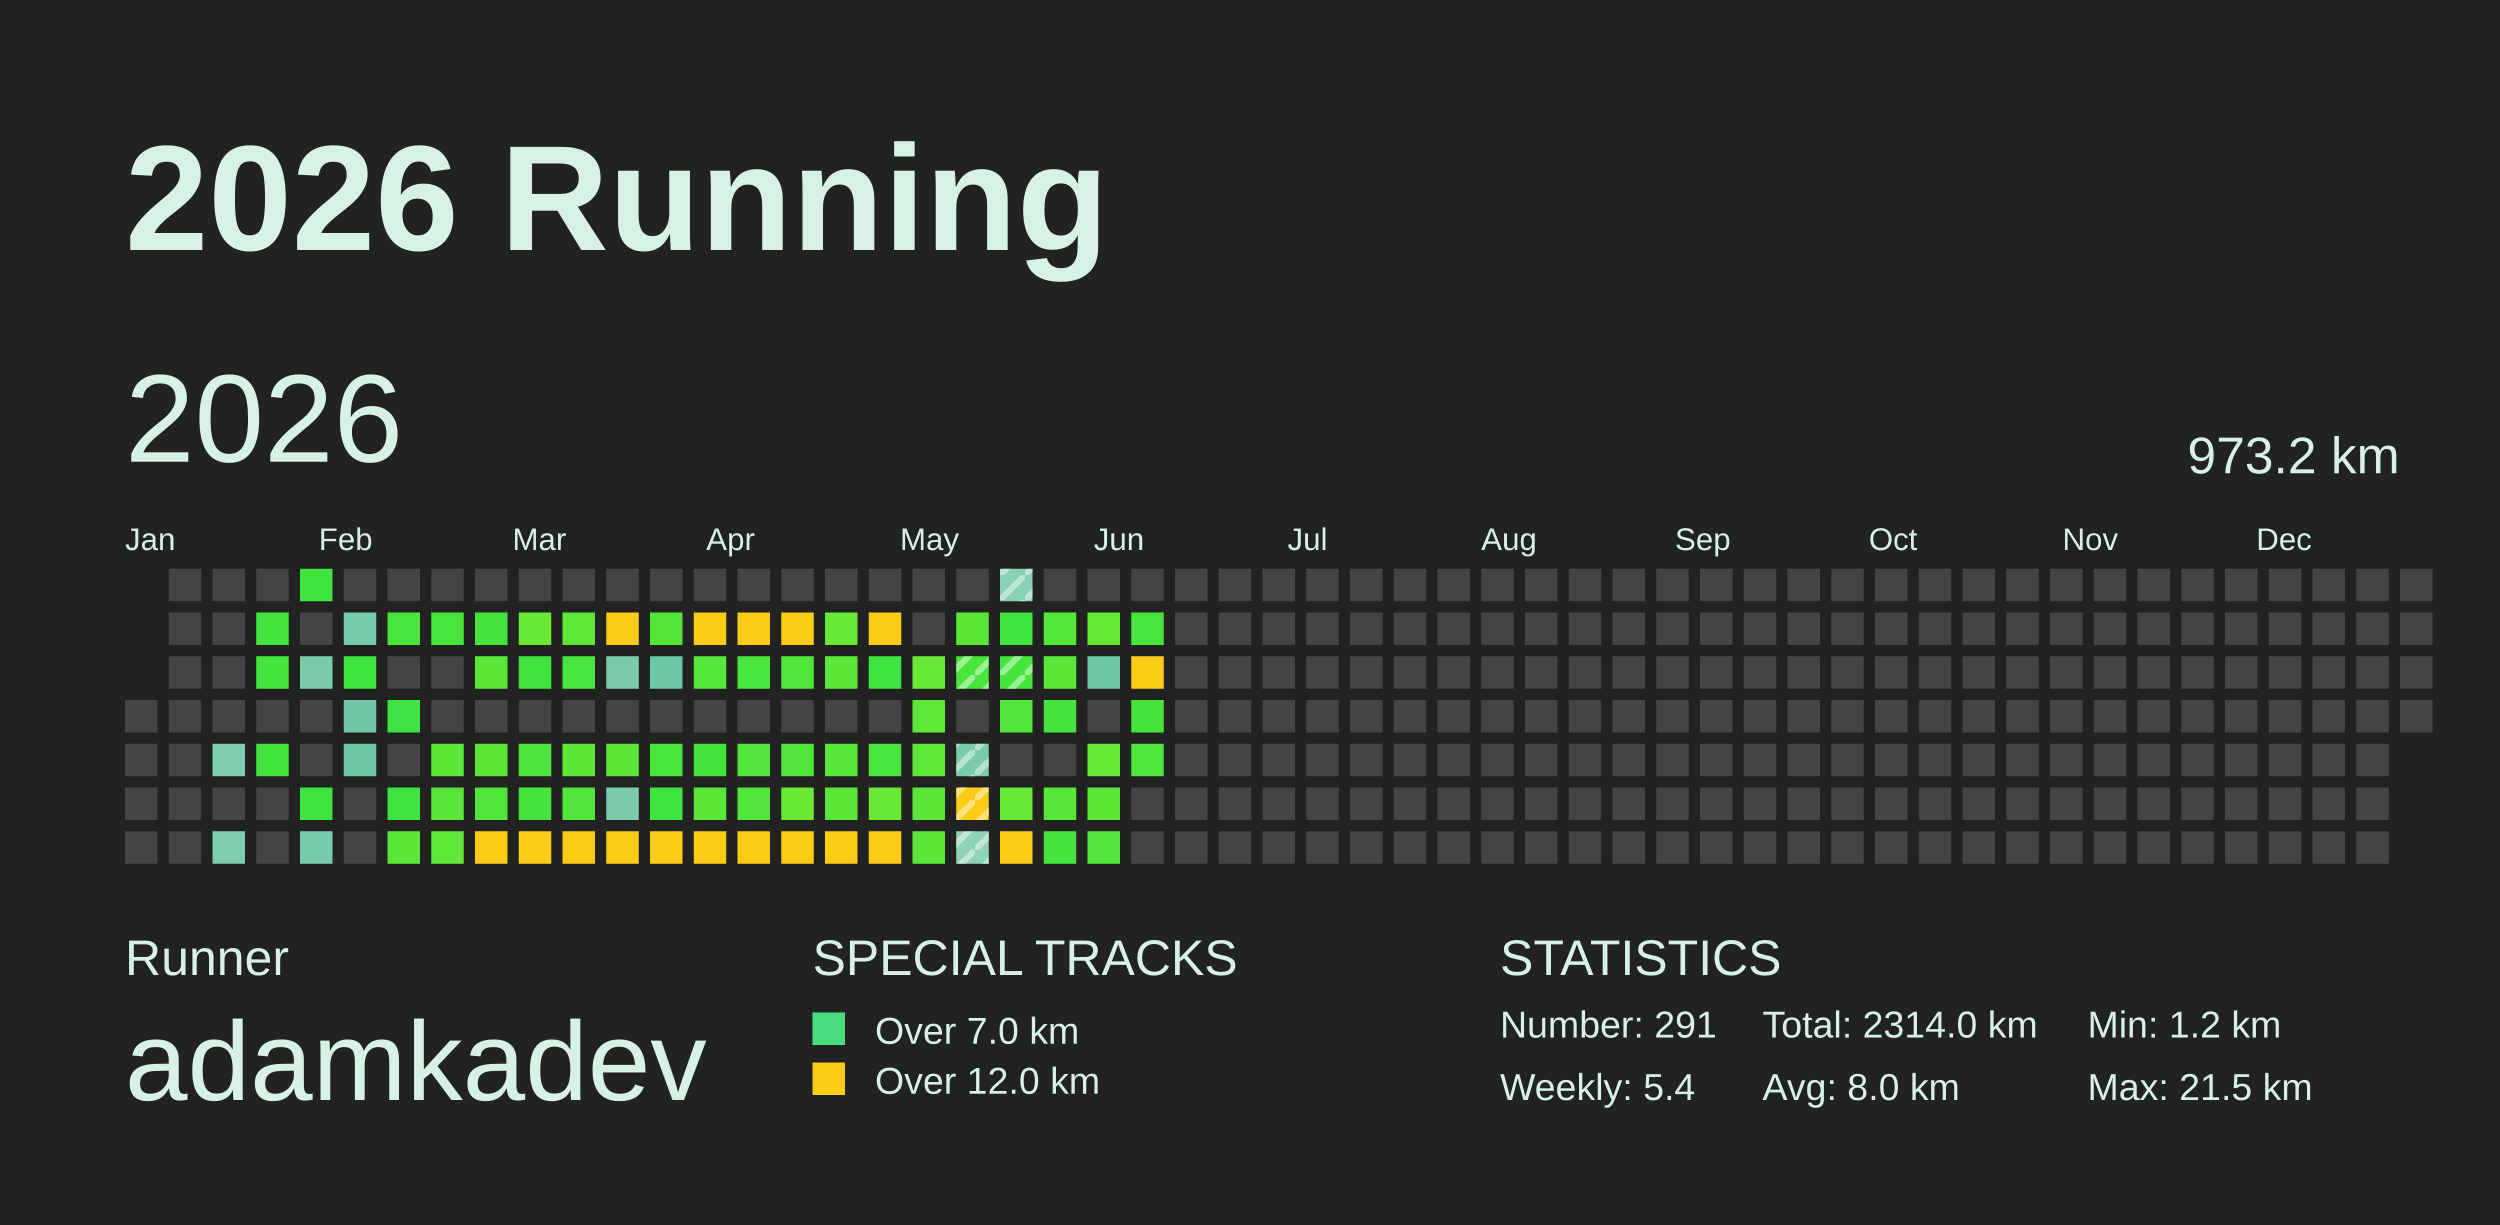
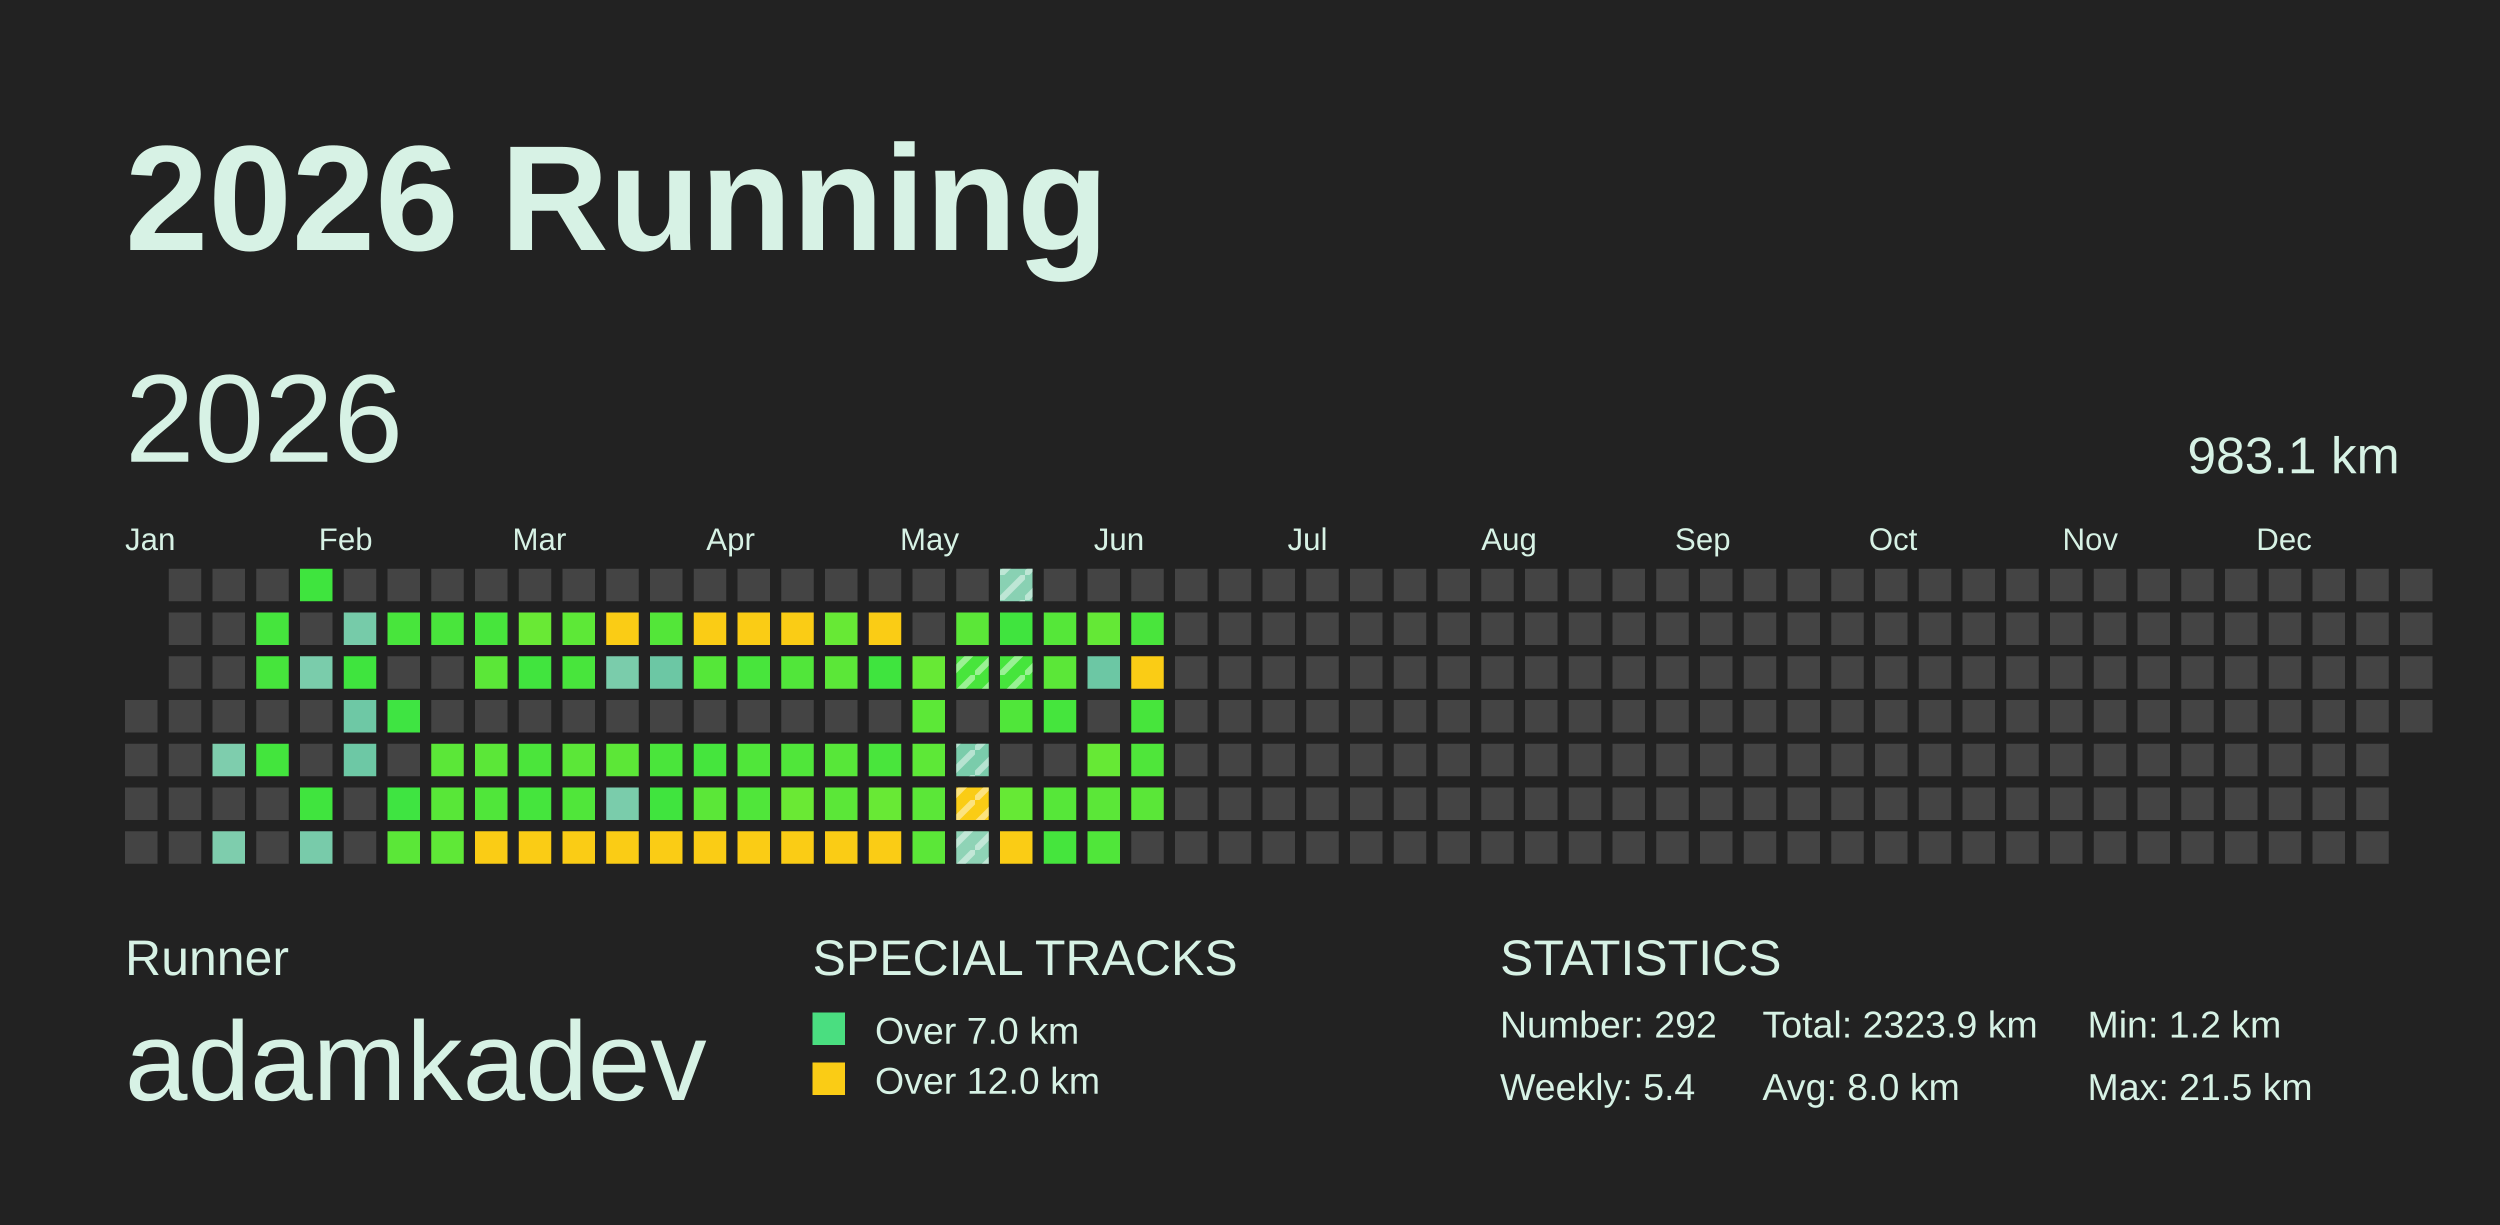
<svg xmlns="http://www.w3.org/2000/svg" baseProfile="full" height="98mm" version="1.1" viewBox="0,0,200,98" width="200mm">
  <defs>
    <pattern height="2" id="indoor-stripe" patternUnits="userSpaceOnUse" width="2">
      <line stroke="white" stroke-opacity="0.45" stroke-width="0.5" x1="0" x2="2" y1="2" y2="0" />
    </pattern>
  </defs>
  <rect fill="#222222" height="98" width="200" x="0" y="0" />
  <text fill="#D7F2E5" style="font-size:12px; font-family:Arial; font-weight:bold;" x="10" y="20">2026 Running</text>
  <text fill="#D7F2E5" style="font-size:4px; font-family:Arial" x="10" y="78">Runner</text>
  <text fill="#D7F2E5" style="font-size:9px; font-family:Arial" x="10" y="88">adamkadev</text>
  <text fill="#D7F2E5" style="font-size:4px; font-family:Arial" x="65" y="78">SPECIAL TRACKS</text>
  <rect fill="#4ADE80" height="2.6" width="2.6" x="65" y="81" />
  <text fill="#D7F2E5" style="font-size:3px; font-family:Arial" x="70" y="83.5">Over 7.0 km</text>
  <rect fill="#FACC15" height="2.6" width="2.6" x="65" y="85" />
  <text fill="#D7F2E5" style="font-size:3px; font-family:Arial" x="70" y="87.5">Over 12.0 km</text>
  <text fill="#D7F2E5" style="font-size:4px; font-family:Arial" x="120" y="78">STATISTICS</text>
-   <text fill="#D7F2E5" style="font-size:3px; font-family:Arial" x="120" y="83">Number: 291</text>
+   <text fill="#D7F2E5" style="font-size:3px; font-family:Arial" x="120" y="83">Number: 292</text>
  <text fill="#D7F2E5" style="font-size:3px; font-family:Arial" x="120" y="88">Weekly: 5.4</text>
-   <text fill="#D7F2E5" style="font-size:3px; font-family:Arial" x="141" y="83">Total: 2314.0 km</text>
+   <text fill="#D7F2E5" style="font-size:3px; font-family:Arial" x="141" y="83">Total: 2323.9 km</text>
  <text fill="#D7F2E5" style="font-size:3px; font-family:Arial" x="141" y="88">Avg: 8.0 km</text>
  <text fill="#D7F2E5" style="font-size:3px; font-family:Arial" x="167" y="83">Min: 1.2 km</text>
  <text fill="#D7F2E5" style="font-size:3px; font-family:Arial" x="167" y="88">Max: 21.5 km</text>
  <text dominant-baseline="hanging" fill="#D7F2E5" style="font-size:10.0px; font-family:Arial;" x="10" y="30">2026</text>
-   <text dominant-baseline="hanging" fill="#D7F2E5" style="font-size:4.125px; font-family:Arial;" x="175" y="35">973.2 km</text>
+   <text dominant-baseline="hanging" fill="#D7F2E5" style="font-size:4.125px; font-family:Arial;" x="175" y="35">983.1 km</text>
  <text fill="#D7F2E5" style="font-size:2.5px; font-family:Arial" x="10.0" y="44">Jan</text>
  <text fill="#D7F2E5" style="font-size:2.5px; font-family:Arial" x="25.5" y="44">Feb</text>
  <text fill="#D7F2E5" style="font-size:2.5px; font-family:Arial" x="41.0" y="44">Mar</text>
  <text fill="#D7F2E5" style="font-size:2.5px; font-family:Arial" x="56.5" y="44">Apr</text>
  <text fill="#D7F2E5" style="font-size:2.5px; font-family:Arial" x="72.0" y="44">May</text>
  <text fill="#D7F2E5" style="font-size:2.5px; font-family:Arial" x="87.5" y="44">Jun</text>
  <text fill="#D7F2E5" style="font-size:2.5px; font-family:Arial" x="103.0" y="44">Jul</text>
  <text fill="#D7F2E5" style="font-size:2.5px; font-family:Arial" x="118.5" y="44">Aug</text>
  <text fill="#D7F2E5" style="font-size:2.5px; font-family:Arial" x="134.0" y="44">Sep</text>
  <text fill="#D7F2E5" style="font-size:2.5px; font-family:Arial" x="149.5" y="44">Oct</text>
  <text fill="#D7F2E5" style="font-size:2.5px; font-family:Arial" x="165.0" y="44">Nov</text>
  <text fill="#D7F2E5" style="font-size:2.5px; font-family:Arial" x="180.5" y="44">Dec</text>
  <rect fill="#444444" height="2.6" width="2.6" x="10.0" y="56.0" />
  <rect fill="#444444" height="2.6" width="2.6" x="10.0" y="59.5" />
  <rect fill="#444444" height="2.6" width="2.6" x="10.0" y="63.0" />
  <rect fill="#444444" height="2.6" width="2.6" x="10.0" y="66.5" />
  <rect fill="#444444" height="2.6" width="2.6" x="13.5" y="45.5" />
  <rect fill="#444444" height="2.6" width="2.6" x="13.5" y="49.0" />
  <rect fill="#444444" height="2.6" width="2.6" x="13.5" y="52.5" />
  <rect fill="#444444" height="2.6" width="2.6" x="13.5" y="56.0" />
  <rect fill="#444444" height="2.6" width="2.6" x="13.5" y="59.5" />
  <rect fill="#444444" height="2.6" width="2.6" x="13.5" y="63.0" />
  <rect fill="#444444" height="2.6" width="2.6" x="13.5" y="66.5" />
  <rect fill="#444444" height="2.6" width="2.6" x="17.0" y="45.5" />
  <rect fill="#444444" height="2.6" width="2.6" x="17.0" y="49.0" />
  <rect fill="#444444" height="2.6" width="2.6" x="17.0" y="52.5" />
  <rect fill="#444444" height="2.6" width="2.6" x="17.0" y="56.0" />
  <rect fill="#7ecdad" height="2.6" width="2.6" x="17.0" y="59.5" />
  <rect fill="#444444" height="2.6" width="2.6" x="17.0" y="63.0" />
  <rect fill="#7ecdad" height="2.6" width="2.6" x="17.0" y="66.5" />
  <rect fill="#444444" height="2.6" width="2.6" x="20.5" y="45.5" />
  <rect fill="#45e53d" height="2.6" width="2.6" x="20.5" y="49.0" />
  <rect fill="#46e53c" height="2.6" width="2.6" x="20.5" y="52.5" />
  <rect fill="#444444" height="2.6" width="2.6" x="20.5" y="56.0" />
  <rect fill="#43e53d" height="2.6" width="2.6" x="20.5" y="59.5" />
  <rect fill="#444444" height="2.6" width="2.6" x="20.5" y="63.0" />
  <rect fill="#444444" height="2.6" width="2.6" x="20.5" y="66.5" />
  <rect fill="#3fe43e" height="2.6" width="2.6" x="24.0" y="45.5" />
  <rect fill="#444444" height="2.6" width="2.6" x="24.0" y="49.0" />
  <rect fill="#7accab" height="2.6" width="2.6" x="24.0" y="52.5" />
  <rect fill="#444444" height="2.6" width="2.6" x="24.0" y="56.0" />
  <rect fill="#444444" height="2.6" width="2.6" x="24.0" y="59.5" />
  <rect fill="#40e43e" height="2.6" width="2.6" x="24.0" y="63.0" />
  <rect fill="#78cbaa" height="2.6" width="2.6" x="24.0" y="66.5" />
  <rect fill="#444444" height="2.6" width="2.6" x="27.5" y="45.5" />
  <rect fill="#76cba9" height="2.6" width="2.6" x="27.5" y="49.0" />
  <rect fill="#3fe43e" height="2.6" width="2.6" x="27.5" y="52.5" />
  <rect fill="#6ec8a5" height="2.6" width="2.6" x="27.5" y="56.0" />
  <rect fill="#6dc8a5" height="2.6" width="2.6" x="27.5" y="59.5" />
  <rect fill="#444444" height="2.6" width="2.6" x="27.5" y="63.0" />
  <rect fill="#444444" height="2.6" width="2.6" x="27.5" y="66.5" />
  <rect fill="#444444" height="2.6" width="2.6" x="31.0" y="45.5" />
  <rect fill="#48e53c" height="2.6" width="2.6" x="31.0" y="49.0" />
  <rect fill="#444444" height="2.6" width="2.6" x="31.0" y="52.5" />
  <rect fill="#3fe442" height="2.6" width="2.6" x="31.0" y="56.0" />
  <rect fill="#444444" height="2.6" width="2.6" x="31.0" y="59.5" />
  <rect fill="#3fe441" height="2.6" width="2.6" x="31.0" y="63.0" />
  <rect fill="#5be738" height="2.6" width="2.6" x="31.0" y="66.5" />
  <rect fill="#444444" height="2.6" width="2.6" x="34.5" y="45.5" />
  <rect fill="#49e53c" height="2.6" width="2.6" x="34.5" y="49.0" />
  <rect fill="#444444" height="2.6" width="2.6" x="34.5" y="52.5" />
  <rect fill="#444444" height="2.6" width="2.6" x="34.5" y="56.0" />
  <rect fill="#5be738" height="2.6" width="2.6" x="34.5" y="59.5" />
  <rect fill="#58e738" height="2.6" width="2.6" x="34.5" y="63.0" />
  <rect fill="#5fe837" height="2.6" width="2.6" x="34.5" y="66.5" />
  <rect fill="#444444" height="2.6" width="2.6" x="38.0" y="45.5" />
  <rect fill="#47e53c" height="2.6" width="2.6" x="38.0" y="49.0" />
  <rect fill="#5be738" height="2.6" width="2.6" x="38.0" y="52.5" />
  <rect fill="#444444" height="2.6" width="2.6" x="38.0" y="56.0" />
  <rect fill="#5be738" height="2.6" width="2.6" x="38.0" y="59.5" />
  <rect fill="#50e63a" height="2.6" width="2.6" x="38.0" y="63.0" />
  <rect fill="#FACC15" height="2.6" width="2.6" x="38.0" y="66.5" />
  <rect fill="#444444" height="2.6" width="2.6" x="41.5" y="45.5" />
  <rect fill="#69e935" height="2.6" width="2.6" x="41.5" y="49.0" />
  <rect fill="#41e43e" height="2.6" width="2.6" x="41.5" y="52.5" />
  <rect fill="#444444" height="2.6" width="2.6" x="41.5" y="56.0" />
  <rect fill="#4be53b" height="2.6" width="2.6" x="41.5" y="59.5" />
  <rect fill="#45e53d" height="2.6" width="2.6" x="41.5" y="63.0" />
  <rect fill="#FACC15" height="2.6" width="2.6" x="41.5" y="66.5" />
  <rect fill="#444444" height="2.6" width="2.6" x="45.0" y="45.5" />
  <rect fill="#5de837" height="2.6" width="2.6" x="45.0" y="49.0" />
  <rect fill="#48e53c" height="2.6" width="2.6" x="45.0" y="52.5" />
  <rect fill="#444444" height="2.6" width="2.6" x="45.0" y="56.0" />
  <rect fill="#5be738" height="2.6" width="2.6" x="45.0" y="59.5" />
  <rect fill="#50e63a" height="2.6" width="2.6" x="45.0" y="63.0" />
  <rect fill="#FACC15" height="2.6" width="2.6" x="45.0" y="66.5" />
  <rect fill="#444444" height="2.6" width="2.6" x="48.5" y="45.5" />
  <rect fill="#FACC15" height="2.6" width="2.6" x="48.5" y="49.0" />
  <rect fill="#7accab" height="2.6" width="2.6" x="48.5" y="52.5" />
  <rect fill="#444444" height="2.6" width="2.6" x="48.5" y="56.0" />
  <rect fill="#5ce737" height="2.6" width="2.6" x="48.5" y="59.5" />
  <rect fill="#7accab" height="2.6" width="2.6" x="48.5" y="63.0" />
  <rect fill="#FACC15" height="2.6" width="2.6" x="48.5" y="66.5" />
  <rect fill="#444444" height="2.6" width="2.6" x="52.0" y="45.5" />
  <rect fill="#53e639" height="2.6" width="2.6" x="52.0" y="49.0" />
  <rect fill="#6cc7a4" height="2.6" width="2.6" x="52.0" y="52.5" />
  <rect fill="#444444" height="2.6" width="2.6" x="52.0" y="56.0" />
  <rect fill="#4ae53b" height="2.6" width="2.6" x="52.0" y="59.5" />
  <rect fill="#40e43e" height="2.6" width="2.6" x="52.0" y="63.0" />
  <rect fill="#FACC15" height="2.6" width="2.6" x="52.0" y="66.5" />
  <rect fill="#444444" height="2.6" width="2.6" x="55.5" y="45.5" />
  <rect fill="#FACC15" height="2.6" width="2.6" x="55.5" y="49.0" />
  <rect fill="#55e739" height="2.6" width="2.6" x="55.5" y="52.5" />
  <rect fill="#444444" height="2.6" width="2.6" x="55.5" y="56.0" />
  <rect fill="#45e53d" height="2.6" width="2.6" x="55.5" y="59.5" />
  <rect fill="#5be738" height="2.6" width="2.6" x="55.5" y="63.0" />
  <rect fill="#FACC15" height="2.6" width="2.6" x="55.5" y="66.5" />
  <rect fill="#444444" height="2.6" width="2.6" x="59.0" y="45.5" />
  <rect fill="#FACC15" height="2.6" width="2.6" x="59.0" y="49.0" />
  <rect fill="#48e53c" height="2.6" width="2.6" x="59.0" y="52.5" />
  <rect fill="#444444" height="2.6" width="2.6" x="59.0" y="56.0" />
  <rect fill="#50e63a" height="2.6" width="2.6" x="59.0" y="59.5" />
  <rect fill="#50e63a" height="2.6" width="2.6" x="59.0" y="63.0" />
  <rect fill="#FACC15" height="2.6" width="2.6" x="59.0" y="66.5" />
  <rect fill="#444444" height="2.6" width="2.6" x="62.5" y="45.5" />
  <rect fill="#FACC15" height="2.6" width="2.6" x="62.5" y="49.0" />
  <rect fill="#51e63a" height="2.6" width="2.6" x="62.5" y="52.5" />
  <rect fill="#444444" height="2.6" width="2.6" x="62.5" y="56.0" />
  <rect fill="#50e63a" height="2.6" width="2.6" x="62.5" y="59.5" />
  <rect fill="#6ae934" height="2.6" width="2.6" x="62.5" y="63.0" />
  <rect fill="#FACC15" height="2.6" width="2.6" x="62.5" y="66.5" />
  <rect fill="#444444" height="2.6" width="2.6" x="66.0" y="45.5" />
  <rect fill="#67e935" height="2.6" width="2.6" x="66.0" y="49.0" />
  <rect fill="#5be738" height="2.6" width="2.6" x="66.0" y="52.5" />
  <rect fill="#444444" height="2.6" width="2.6" x="66.0" y="56.0" />
  <rect fill="#57e739" height="2.6" width="2.6" x="66.0" y="59.5" />
  <rect fill="#5be738" height="2.6" width="2.6" x="66.0" y="63.0" />
  <rect fill="#FACC15" height="2.6" width="2.6" x="66.0" y="66.5" />
  <rect fill="#444444" height="2.6" width="2.6" x="69.5" y="45.5" />
  <rect fill="#FACC15" height="2.6" width="2.6" x="69.5" y="49.0" />
  <rect fill="#3fe43e" height="2.6" width="2.6" x="69.5" y="52.5" />
  <rect fill="#444444" height="2.6" width="2.6" x="69.5" y="56.0" />
  <rect fill="#49e53c" height="2.6" width="2.6" x="69.5" y="59.5" />
  <rect fill="#68e935" height="2.6" width="2.6" x="69.5" y="63.0" />
  <rect fill="#FACC15" height="2.6" width="2.6" x="69.5" y="66.5" />
  <rect fill="#444444" height="2.6" width="2.6" x="73.0" y="45.5" />
  <rect fill="#444444" height="2.6" width="2.6" x="73.0" y="49.0" />
  <rect fill="#67e935" height="2.6" width="2.6" x="73.0" y="52.5" />
  <rect fill="#5ce837" height="2.6" width="2.6" x="73.0" y="56.0" />
  <rect fill="#5de837" height="2.6" width="2.6" x="73.0" y="59.5" />
  <rect fill="#5be738" height="2.6" width="2.6" x="73.0" y="63.0" />
  <rect fill="#5be738" height="2.6" width="2.6" x="73.0" y="66.5" />
  <rect fill="#444444" height="2.6" width="2.6" x="76.5" y="45.5" />
  <rect fill="#5be738" height="2.6" width="2.6" x="76.5" y="49.0" />
  <rect fill="#48e53c" height="2.6" width="2.6" x="76.5" y="52.5" />
  <rect fill="url(#indoor-stripe)" height="2.6" style="pointer-events: none;" width="2.6" x="76.5" y="52.5" />
  <rect fill="#444444" height="2.6" width="2.6" x="76.5" y="56.0" />
  <rect fill="#7accab" height="2.6" width="2.6" x="76.5" y="59.5" />
  <rect fill="url(#indoor-stripe)" height="2.6" style="pointer-events: none;" width="2.6" x="76.5" y="59.5" />
  <rect fill="#FACC15" height="2.6" width="2.6" x="76.5" y="63.0" />
  <rect fill="url(#indoor-stripe)" height="2.6" style="pointer-events: none;" width="2.6" x="76.5" y="63.0" />
  <rect fill="#8fd3b6" height="2.6" width="2.6" x="76.5" y="66.5" />
  <rect fill="url(#indoor-stripe)" height="2.6" style="pointer-events: none;" width="2.6" x="76.5" y="66.5" />
  <rect fill="#89d1b3" height="2.6" width="2.6" x="80.0" y="45.5" />
  <rect fill="url(#indoor-stripe)" height="2.6" style="pointer-events: none;" width="2.6" x="80.0" y="45.5" />
  <rect fill="#40e43e" height="2.6" width="2.6" x="80.0" y="49.0" />
  <rect fill="#46e53c" height="2.6" width="2.6" x="80.0" y="52.5" />
  <rect fill="url(#indoor-stripe)" height="2.6" style="pointer-events: none;" width="2.6" x="80.0" y="52.5" />
  <rect fill="#50e63a" height="2.6" width="2.6" x="80.0" y="56.0" />
  <rect fill="#444444" height="2.6" width="2.6" x="80.0" y="59.5" />
  <rect fill="#66e935" height="2.6" width="2.6" x="80.0" y="63.0" />
  <rect fill="#FACC15" height="2.6" width="2.6" x="80.0" y="66.5" />
  <rect fill="#444444" height="2.6" width="2.6" x="83.5" y="45.5" />
  <rect fill="#55e739" height="2.6" width="2.6" x="83.5" y="49.0" />
  <rect fill="#5be738" height="2.6" width="2.6" x="83.5" y="52.5" />
  <rect fill="#45e53d" height="2.6" width="2.6" x="83.5" y="56.0" />
  <rect fill="#444444" height="2.6" width="2.6" x="83.5" y="59.5" />
  <rect fill="#56e739" height="2.6" width="2.6" x="83.5" y="63.0" />
  <rect fill="#45e53d" height="2.6" width="2.6" x="83.5" y="66.5" />
  <rect fill="#444444" height="2.6" width="2.6" x="87.0" y="45.5" />
  <rect fill="#64e836" height="2.6" width="2.6" x="87.0" y="49.0" />
  <rect fill="#6cc7a4" height="2.6" width="2.6" x="87.0" y="52.5" />
  <rect fill="#444444" height="2.6" width="2.6" x="87.0" y="56.0" />
  <rect fill="#66e935" height="2.6" width="2.6" x="87.0" y="59.5" />
  <rect fill="#5be738" height="2.6" width="2.6" x="87.0" y="63.0" />
  <rect fill="#50e63a" height="2.6" width="2.6" x="87.0" y="66.5" />
  <rect fill="#444444" height="2.6" width="2.6" x="90.5" y="45.5" />
  <rect fill="#49e53c" height="2.6" width="2.6" x="90.5" y="49.0" />
  <rect fill="#FACC15" height="2.6" width="2.6" x="90.5" y="52.5" />
  <rect fill="#47e53c" height="2.6" width="2.6" x="90.5" y="56.0" />
  <rect fill="#4fe63a" height="2.6" width="2.6" x="90.5" y="59.5" />
-   <rect fill="#444444" height="2.6" width="2.6" x="90.5" y="63.0" />
+   <rect fill="#5ae738" height="2.6" width="2.6" x="90.5" y="63.0" />
  <rect fill="#444444" height="2.6" width="2.6" x="90.5" y="66.5" />
  <rect fill="#444444" height="2.6" width="2.6" x="94.0" y="45.5" />
  <rect fill="#444444" height="2.6" width="2.6" x="94.0" y="49.0" />
  <rect fill="#444444" height="2.6" width="2.6" x="94.0" y="52.5" />
  <rect fill="#444444" height="2.6" width="2.6" x="94.0" y="56.0" />
  <rect fill="#444444" height="2.6" width="2.6" x="94.0" y="59.5" />
  <rect fill="#444444" height="2.6" width="2.6" x="94.0" y="63.0" />
  <rect fill="#444444" height="2.6" width="2.6" x="94.0" y="66.5" />
  <rect fill="#444444" height="2.6" width="2.6" x="97.5" y="45.5" />
  <rect fill="#444444" height="2.6" width="2.6" x="97.5" y="49.0" />
  <rect fill="#444444" height="2.6" width="2.6" x="97.5" y="52.5" />
  <rect fill="#444444" height="2.6" width="2.6" x="97.5" y="56.0" />
  <rect fill="#444444" height="2.6" width="2.6" x="97.5" y="59.5" />
  <rect fill="#444444" height="2.6" width="2.6" x="97.5" y="63.0" />
  <rect fill="#444444" height="2.6" width="2.6" x="97.5" y="66.5" />
  <rect fill="#444444" height="2.6" width="2.6" x="101.0" y="45.5" />
  <rect fill="#444444" height="2.6" width="2.6" x="101.0" y="49.0" />
  <rect fill="#444444" height="2.6" width="2.6" x="101.0" y="52.5" />
  <rect fill="#444444" height="2.6" width="2.6" x="101.0" y="56.0" />
  <rect fill="#444444" height="2.6" width="2.6" x="101.0" y="59.5" />
  <rect fill="#444444" height="2.6" width="2.6" x="101.0" y="63.0" />
  <rect fill="#444444" height="2.6" width="2.6" x="101.0" y="66.5" />
  <rect fill="#444444" height="2.6" width="2.6" x="104.5" y="45.5" />
  <rect fill="#444444" height="2.6" width="2.6" x="104.5" y="49.0" />
  <rect fill="#444444" height="2.6" width="2.6" x="104.5" y="52.5" />
  <rect fill="#444444" height="2.6" width="2.6" x="104.5" y="56.0" />
  <rect fill="#444444" height="2.6" width="2.6" x="104.5" y="59.5" />
  <rect fill="#444444" height="2.6" width="2.6" x="104.5" y="63.0" />
  <rect fill="#444444" height="2.6" width="2.6" x="104.5" y="66.5" />
  <rect fill="#444444" height="2.6" width="2.6" x="108.0" y="45.5" />
  <rect fill="#444444" height="2.6" width="2.6" x="108.0" y="49.0" />
  <rect fill="#444444" height="2.6" width="2.6" x="108.0" y="52.5" />
  <rect fill="#444444" height="2.6" width="2.6" x="108.0" y="56.0" />
  <rect fill="#444444" height="2.6" width="2.6" x="108.0" y="59.5" />
  <rect fill="#444444" height="2.6" width="2.6" x="108.0" y="63.0" />
  <rect fill="#444444" height="2.6" width="2.6" x="108.0" y="66.5" />
  <rect fill="#444444" height="2.6" width="2.6" x="111.5" y="45.5" />
  <rect fill="#444444" height="2.6" width="2.6" x="111.5" y="49.0" />
  <rect fill="#444444" height="2.6" width="2.6" x="111.5" y="52.5" />
  <rect fill="#444444" height="2.6" width="2.6" x="111.5" y="56.0" />
  <rect fill="#444444" height="2.6" width="2.6" x="111.5" y="59.5" />
  <rect fill="#444444" height="2.6" width="2.6" x="111.5" y="63.0" />
  <rect fill="#444444" height="2.6" width="2.6" x="111.5" y="66.5" />
  <rect fill="#444444" height="2.6" width="2.6" x="115.0" y="45.5" />
  <rect fill="#444444" height="2.6" width="2.6" x="115.0" y="49.0" />
  <rect fill="#444444" height="2.6" width="2.6" x="115.0" y="52.5" />
  <rect fill="#444444" height="2.6" width="2.6" x="115.0" y="56.0" />
  <rect fill="#444444" height="2.6" width="2.6" x="115.0" y="59.5" />
  <rect fill="#444444" height="2.6" width="2.6" x="115.0" y="63.0" />
  <rect fill="#444444" height="2.6" width="2.6" x="115.0" y="66.5" />
  <rect fill="#444444" height="2.6" width="2.6" x="118.5" y="45.5" />
  <rect fill="#444444" height="2.6" width="2.6" x="118.5" y="49.0" />
  <rect fill="#444444" height="2.6" width="2.6" x="118.5" y="52.5" />
  <rect fill="#444444" height="2.6" width="2.6" x="118.5" y="56.0" />
  <rect fill="#444444" height="2.6" width="2.6" x="118.5" y="59.5" />
  <rect fill="#444444" height="2.6" width="2.6" x="118.5" y="63.0" />
  <rect fill="#444444" height="2.6" width="2.6" x="118.5" y="66.5" />
  <rect fill="#444444" height="2.6" width="2.6" x="122.0" y="45.5" />
  <rect fill="#444444" height="2.6" width="2.6" x="122.0" y="49.0" />
  <rect fill="#444444" height="2.6" width="2.6" x="122.0" y="52.5" />
  <rect fill="#444444" height="2.6" width="2.6" x="122.0" y="56.0" />
  <rect fill="#444444" height="2.6" width="2.6" x="122.0" y="59.5" />
  <rect fill="#444444" height="2.6" width="2.6" x="122.0" y="63.0" />
  <rect fill="#444444" height="2.6" width="2.6" x="122.0" y="66.5" />
  <rect fill="#444444" height="2.6" width="2.6" x="125.5" y="45.5" />
  <rect fill="#444444" height="2.6" width="2.6" x="125.5" y="49.0" />
  <rect fill="#444444" height="2.6" width="2.6" x="125.5" y="52.5" />
  <rect fill="#444444" height="2.6" width="2.6" x="125.5" y="56.0" />
  <rect fill="#444444" height="2.6" width="2.6" x="125.5" y="59.5" />
  <rect fill="#444444" height="2.6" width="2.6" x="125.5" y="63.0" />
  <rect fill="#444444" height="2.6" width="2.6" x="125.5" y="66.5" />
  <rect fill="#444444" height="2.6" width="2.6" x="129.0" y="45.5" />
  <rect fill="#444444" height="2.6" width="2.6" x="129.0" y="49.0" />
  <rect fill="#444444" height="2.6" width="2.6" x="129.0" y="52.5" />
  <rect fill="#444444" height="2.6" width="2.6" x="129.0" y="56.0" />
  <rect fill="#444444" height="2.6" width="2.6" x="129.0" y="59.5" />
  <rect fill="#444444" height="2.6" width="2.6" x="129.0" y="63.0" />
  <rect fill="#444444" height="2.6" width="2.6" x="129.0" y="66.5" />
  <rect fill="#444444" height="2.6" width="2.6" x="132.5" y="45.5" />
  <rect fill="#444444" height="2.6" width="2.6" x="132.5" y="49.0" />
  <rect fill="#444444" height="2.6" width="2.6" x="132.5" y="52.5" />
  <rect fill="#444444" height="2.6" width="2.6" x="132.5" y="56.0" />
  <rect fill="#444444" height="2.6" width="2.6" x="132.5" y="59.5" />
  <rect fill="#444444" height="2.6" width="2.6" x="132.5" y="63.0" />
  <rect fill="#444444" height="2.6" width="2.6" x="132.5" y="66.5" />
  <rect fill="#444444" height="2.6" width="2.6" x="136.0" y="45.5" />
  <rect fill="#444444" height="2.6" width="2.6" x="136.0" y="49.0" />
  <rect fill="#444444" height="2.6" width="2.6" x="136.0" y="52.5" />
  <rect fill="#444444" height="2.6" width="2.6" x="136.0" y="56.0" />
  <rect fill="#444444" height="2.6" width="2.6" x="136.0" y="59.5" />
  <rect fill="#444444" height="2.6" width="2.6" x="136.0" y="63.0" />
  <rect fill="#444444" height="2.6" width="2.6" x="136.0" y="66.5" />
  <rect fill="#444444" height="2.6" width="2.6" x="139.5" y="45.5" />
  <rect fill="#444444" height="2.6" width="2.6" x="139.5" y="49.0" />
  <rect fill="#444444" height="2.6" width="2.6" x="139.5" y="52.5" />
  <rect fill="#444444" height="2.6" width="2.6" x="139.5" y="56.0" />
  <rect fill="#444444" height="2.6" width="2.6" x="139.5" y="59.5" />
  <rect fill="#444444" height="2.6" width="2.6" x="139.5" y="63.0" />
  <rect fill="#444444" height="2.6" width="2.6" x="139.5" y="66.5" />
  <rect fill="#444444" height="2.6" width="2.6" x="143.0" y="45.5" />
  <rect fill="#444444" height="2.6" width="2.6" x="143.0" y="49.0" />
  <rect fill="#444444" height="2.6" width="2.6" x="143.0" y="52.5" />
  <rect fill="#444444" height="2.6" width="2.6" x="143.0" y="56.0" />
  <rect fill="#444444" height="2.6" width="2.6" x="143.0" y="59.5" />
  <rect fill="#444444" height="2.6" width="2.6" x="143.0" y="63.0" />
  <rect fill="#444444" height="2.6" width="2.6" x="143.0" y="66.5" />
  <rect fill="#444444" height="2.6" width="2.6" x="146.5" y="45.5" />
  <rect fill="#444444" height="2.6" width="2.6" x="146.5" y="49.0" />
  <rect fill="#444444" height="2.6" width="2.6" x="146.5" y="52.5" />
  <rect fill="#444444" height="2.6" width="2.6" x="146.5" y="56.0" />
  <rect fill="#444444" height="2.6" width="2.6" x="146.5" y="59.5" />
  <rect fill="#444444" height="2.6" width="2.6" x="146.5" y="63.0" />
  <rect fill="#444444" height="2.6" width="2.6" x="146.5" y="66.5" />
  <rect fill="#444444" height="2.6" width="2.6" x="150.0" y="45.5" />
  <rect fill="#444444" height="2.6" width="2.6" x="150.0" y="49.0" />
  <rect fill="#444444" height="2.6" width="2.6" x="150.0" y="52.5" />
  <rect fill="#444444" height="2.6" width="2.6" x="150.0" y="56.0" />
  <rect fill="#444444" height="2.6" width="2.6" x="150.0" y="59.5" />
  <rect fill="#444444" height="2.6" width="2.6" x="150.0" y="63.0" />
  <rect fill="#444444" height="2.6" width="2.6" x="150.0" y="66.5" />
  <rect fill="#444444" height="2.6" width="2.6" x="153.5" y="45.5" />
  <rect fill="#444444" height="2.6" width="2.6" x="153.5" y="49.0" />
  <rect fill="#444444" height="2.6" width="2.6" x="153.5" y="52.5" />
  <rect fill="#444444" height="2.6" width="2.6" x="153.5" y="56.0" />
  <rect fill="#444444" height="2.6" width="2.6" x="153.5" y="59.5" />
  <rect fill="#444444" height="2.6" width="2.6" x="153.5" y="63.0" />
  <rect fill="#444444" height="2.6" width="2.6" x="153.5" y="66.5" />
  <rect fill="#444444" height="2.6" width="2.6" x="157.0" y="45.5" />
  <rect fill="#444444" height="2.6" width="2.6" x="157.0" y="49.0" />
  <rect fill="#444444" height="2.6" width="2.6" x="157.0" y="52.5" />
  <rect fill="#444444" height="2.6" width="2.6" x="157.0" y="56.0" />
  <rect fill="#444444" height="2.6" width="2.6" x="157.0" y="59.5" />
  <rect fill="#444444" height="2.6" width="2.6" x="157.0" y="63.0" />
  <rect fill="#444444" height="2.6" width="2.6" x="157.0" y="66.5" />
  <rect fill="#444444" height="2.6" width="2.6" x="160.5" y="45.5" />
  <rect fill="#444444" height="2.6" width="2.6" x="160.5" y="49.0" />
  <rect fill="#444444" height="2.6" width="2.6" x="160.5" y="52.5" />
  <rect fill="#444444" height="2.6" width="2.6" x="160.5" y="56.0" />
  <rect fill="#444444" height="2.6" width="2.6" x="160.5" y="59.5" />
  <rect fill="#444444" height="2.6" width="2.6" x="160.5" y="63.0" />
  <rect fill="#444444" height="2.6" width="2.6" x="160.5" y="66.5" />
  <rect fill="#444444" height="2.6" width="2.6" x="164.0" y="45.5" />
  <rect fill="#444444" height="2.6" width="2.6" x="164.0" y="49.0" />
  <rect fill="#444444" height="2.6" width="2.6" x="164.0" y="52.5" />
  <rect fill="#444444" height="2.6" width="2.6" x="164.0" y="56.0" />
  <rect fill="#444444" height="2.6" width="2.6" x="164.0" y="59.5" />
  <rect fill="#444444" height="2.6" width="2.6" x="164.0" y="63.0" />
  <rect fill="#444444" height="2.6" width="2.6" x="164.0" y="66.5" />
  <rect fill="#444444" height="2.6" width="2.6" x="167.5" y="45.5" />
  <rect fill="#444444" height="2.6" width="2.6" x="167.5" y="49.0" />
  <rect fill="#444444" height="2.6" width="2.6" x="167.5" y="52.5" />
  <rect fill="#444444" height="2.6" width="2.6" x="167.5" y="56.0" />
  <rect fill="#444444" height="2.6" width="2.6" x="167.5" y="59.5" />
  <rect fill="#444444" height="2.6" width="2.6" x="167.5" y="63.0" />
  <rect fill="#444444" height="2.6" width="2.6" x="167.5" y="66.5" />
  <rect fill="#444444" height="2.6" width="2.6" x="171.0" y="45.5" />
  <rect fill="#444444" height="2.6" width="2.6" x="171.0" y="49.0" />
  <rect fill="#444444" height="2.6" width="2.6" x="171.0" y="52.5" />
  <rect fill="#444444" height="2.6" width="2.6" x="171.0" y="56.0" />
  <rect fill="#444444" height="2.6" width="2.6" x="171.0" y="59.5" />
  <rect fill="#444444" height="2.6" width="2.6" x="171.0" y="63.0" />
  <rect fill="#444444" height="2.6" width="2.6" x="171.0" y="66.5" />
  <rect fill="#444444" height="2.6" width="2.6" x="174.5" y="45.5" />
  <rect fill="#444444" height="2.6" width="2.6" x="174.5" y="49.0" />
  <rect fill="#444444" height="2.6" width="2.6" x="174.5" y="52.5" />
  <rect fill="#444444" height="2.6" width="2.6" x="174.5" y="56.0" />
  <rect fill="#444444" height="2.6" width="2.6" x="174.5" y="59.5" />
  <rect fill="#444444" height="2.6" width="2.6" x="174.5" y="63.0" />
  <rect fill="#444444" height="2.6" width="2.6" x="174.5" y="66.5" />
  <rect fill="#444444" height="2.6" width="2.6" x="178.0" y="45.5" />
  <rect fill="#444444" height="2.6" width="2.6" x="178.0" y="49.0" />
  <rect fill="#444444" height="2.6" width="2.6" x="178.0" y="52.5" />
  <rect fill="#444444" height="2.6" width="2.6" x="178.0" y="56.0" />
  <rect fill="#444444" height="2.6" width="2.6" x="178.0" y="59.5" />
  <rect fill="#444444" height="2.6" width="2.6" x="178.0" y="63.0" />
  <rect fill="#444444" height="2.6" width="2.6" x="178.0" y="66.5" />
  <rect fill="#444444" height="2.6" width="2.6" x="181.5" y="45.5" />
  <rect fill="#444444" height="2.6" width="2.6" x="181.5" y="49.0" />
  <rect fill="#444444" height="2.6" width="2.6" x="181.5" y="52.5" />
  <rect fill="#444444" height="2.6" width="2.6" x="181.5" y="56.0" />
  <rect fill="#444444" height="2.6" width="2.6" x="181.5" y="59.5" />
  <rect fill="#444444" height="2.6" width="2.6" x="181.5" y="63.0" />
  <rect fill="#444444" height="2.6" width="2.6" x="181.5" y="66.5" />
  <rect fill="#444444" height="2.6" width="2.6" x="185.0" y="45.5" />
  <rect fill="#444444" height="2.6" width="2.6" x="185.0" y="49.0" />
  <rect fill="#444444" height="2.6" width="2.6" x="185.0" y="52.5" />
  <rect fill="#444444" height="2.6" width="2.6" x="185.0" y="56.0" />
  <rect fill="#444444" height="2.6" width="2.6" x="185.0" y="59.5" />
  <rect fill="#444444" height="2.6" width="2.6" x="185.0" y="63.0" />
  <rect fill="#444444" height="2.6" width="2.6" x="185.0" y="66.5" />
  <rect fill="#444444" height="2.6" width="2.6" x="188.5" y="45.5" />
  <rect fill="#444444" height="2.6" width="2.6" x="188.5" y="49.0" />
  <rect fill="#444444" height="2.6" width="2.6" x="188.5" y="52.5" />
  <rect fill="#444444" height="2.6" width="2.6" x="188.5" y="56.0" />
  <rect fill="#444444" height="2.6" width="2.6" x="188.5" y="59.5" />
  <rect fill="#444444" height="2.6" width="2.6" x="188.5" y="63.0" />
  <rect fill="#444444" height="2.6" width="2.6" x="188.5" y="66.5" />
  <rect fill="#444444" height="2.6" width="2.6" x="192.0" y="45.5" />
  <rect fill="#444444" height="2.6" width="2.6" x="192.0" y="49.0" />
  <rect fill="#444444" height="2.6" width="2.6" x="192.0" y="52.5" />
  <rect fill="#444444" height="2.6" width="2.6" x="192.0" y="56.0" />
</svg>
